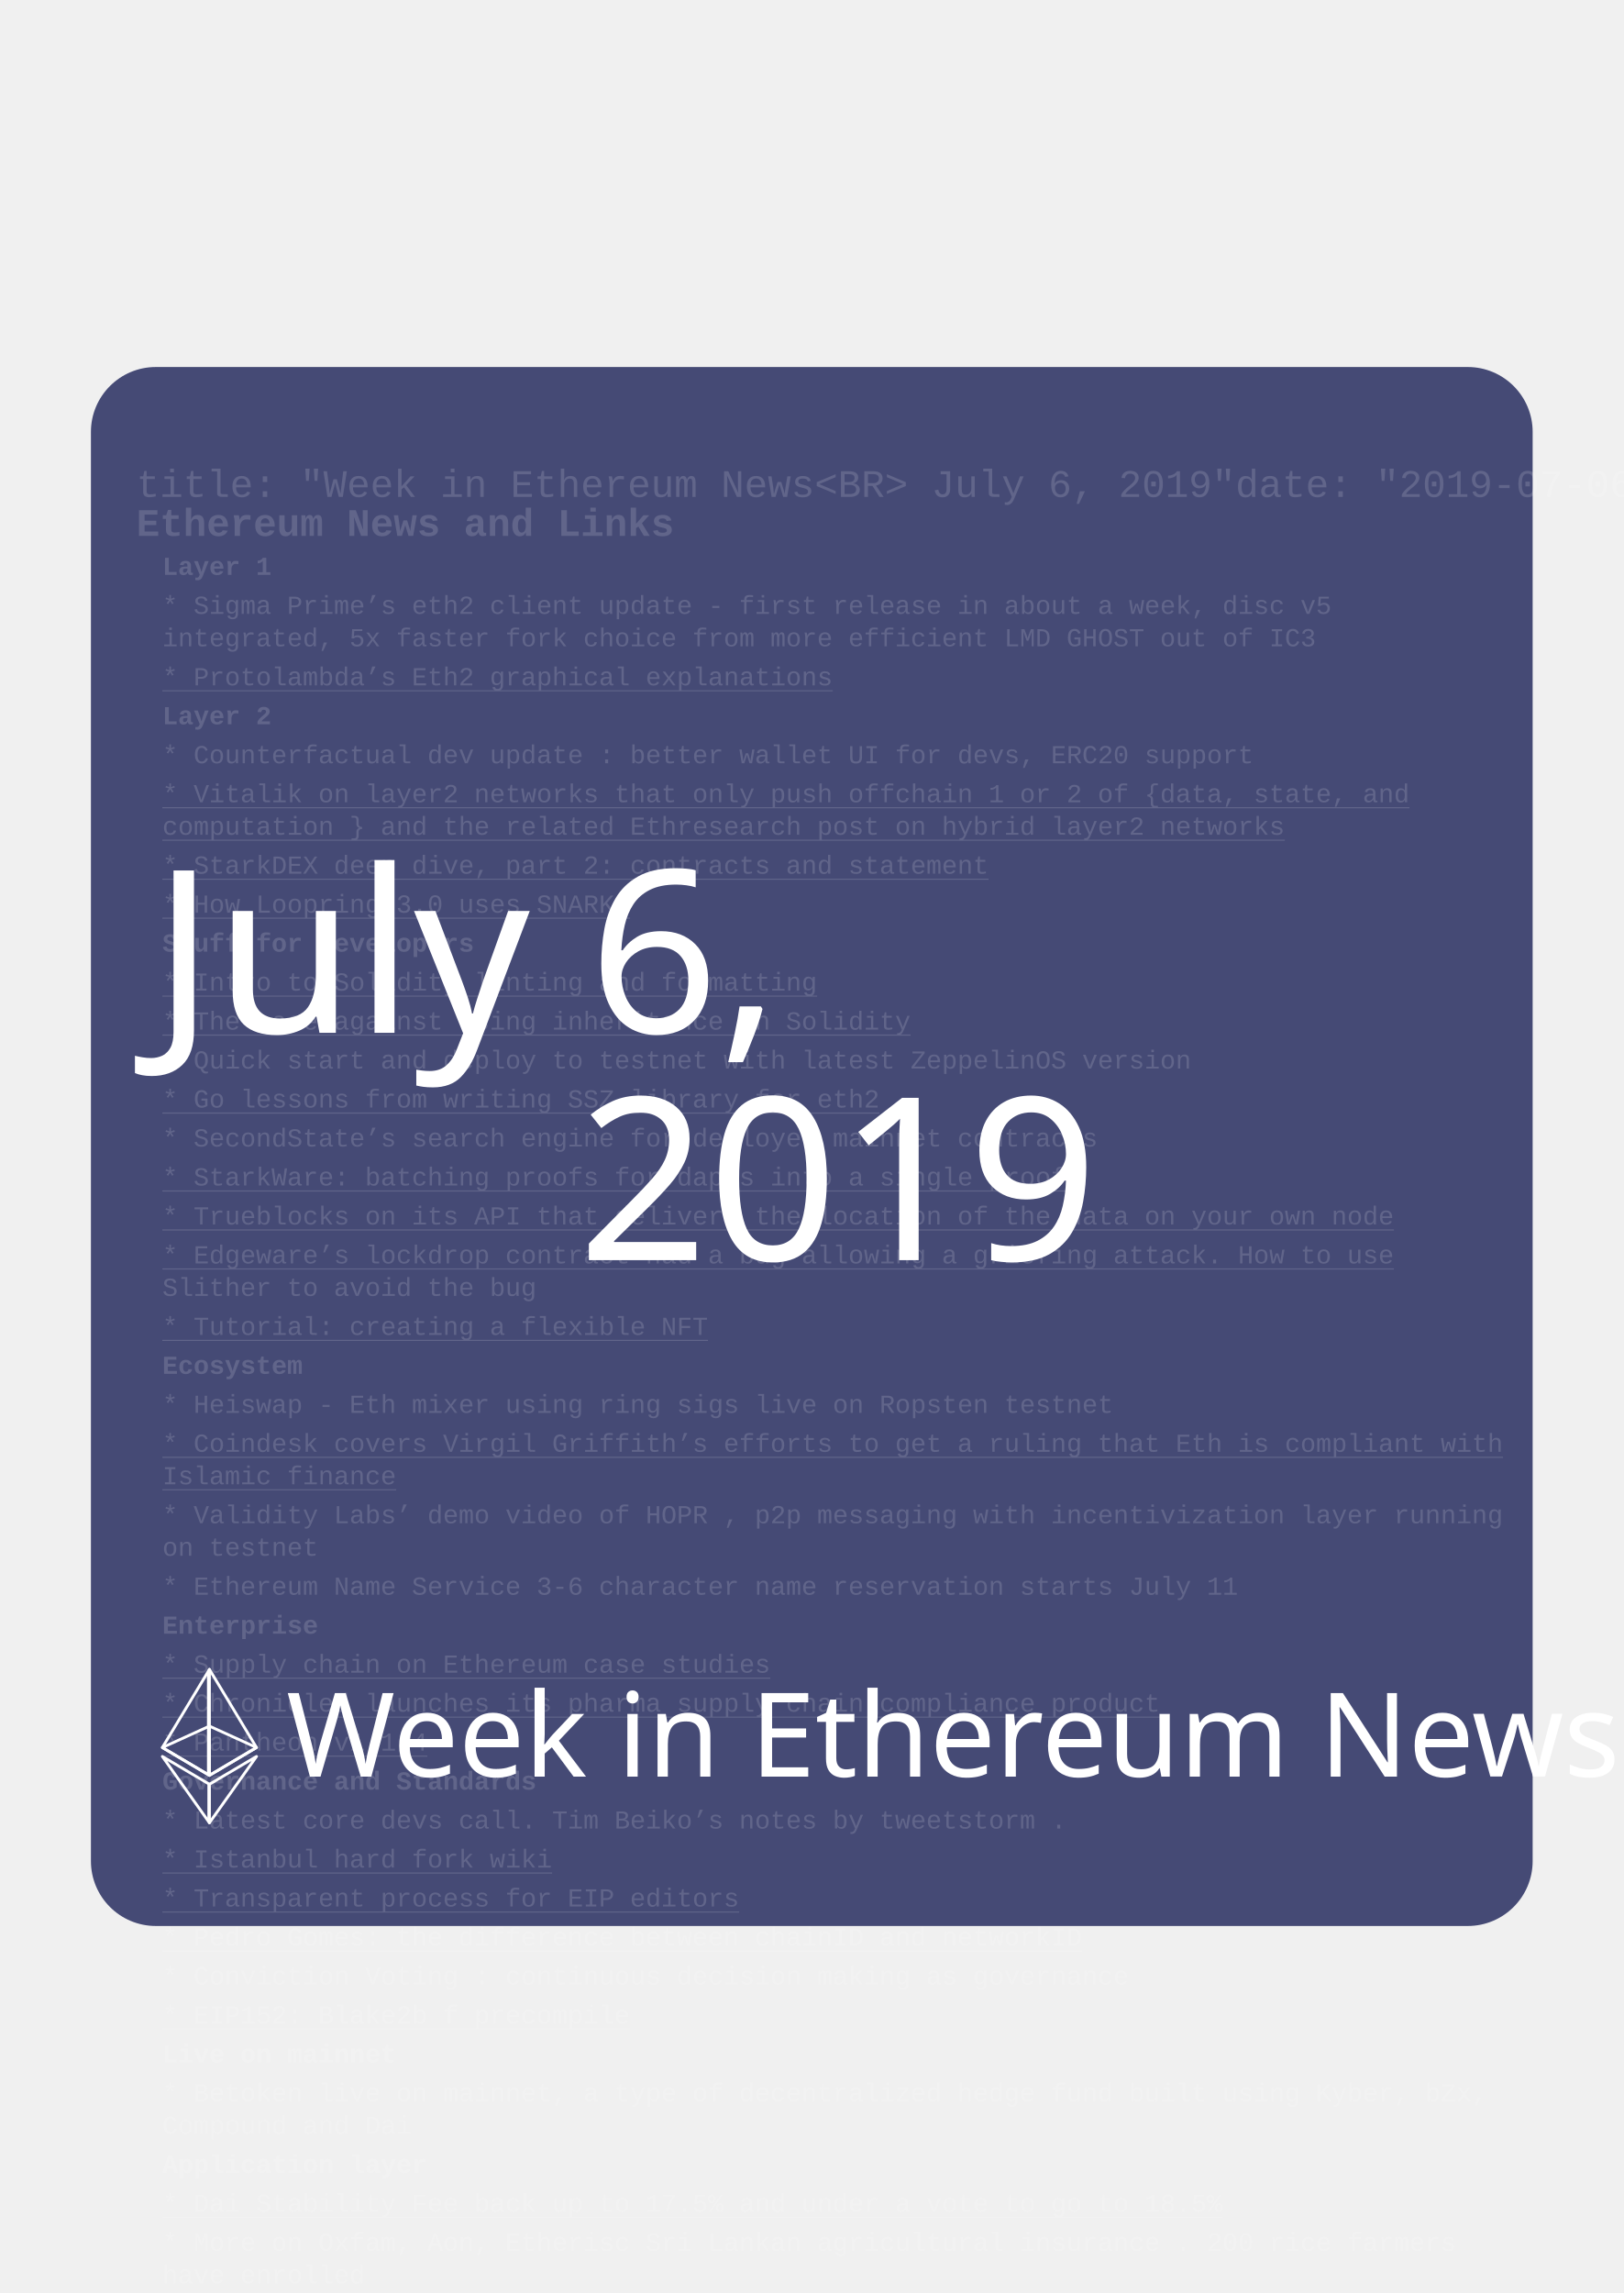
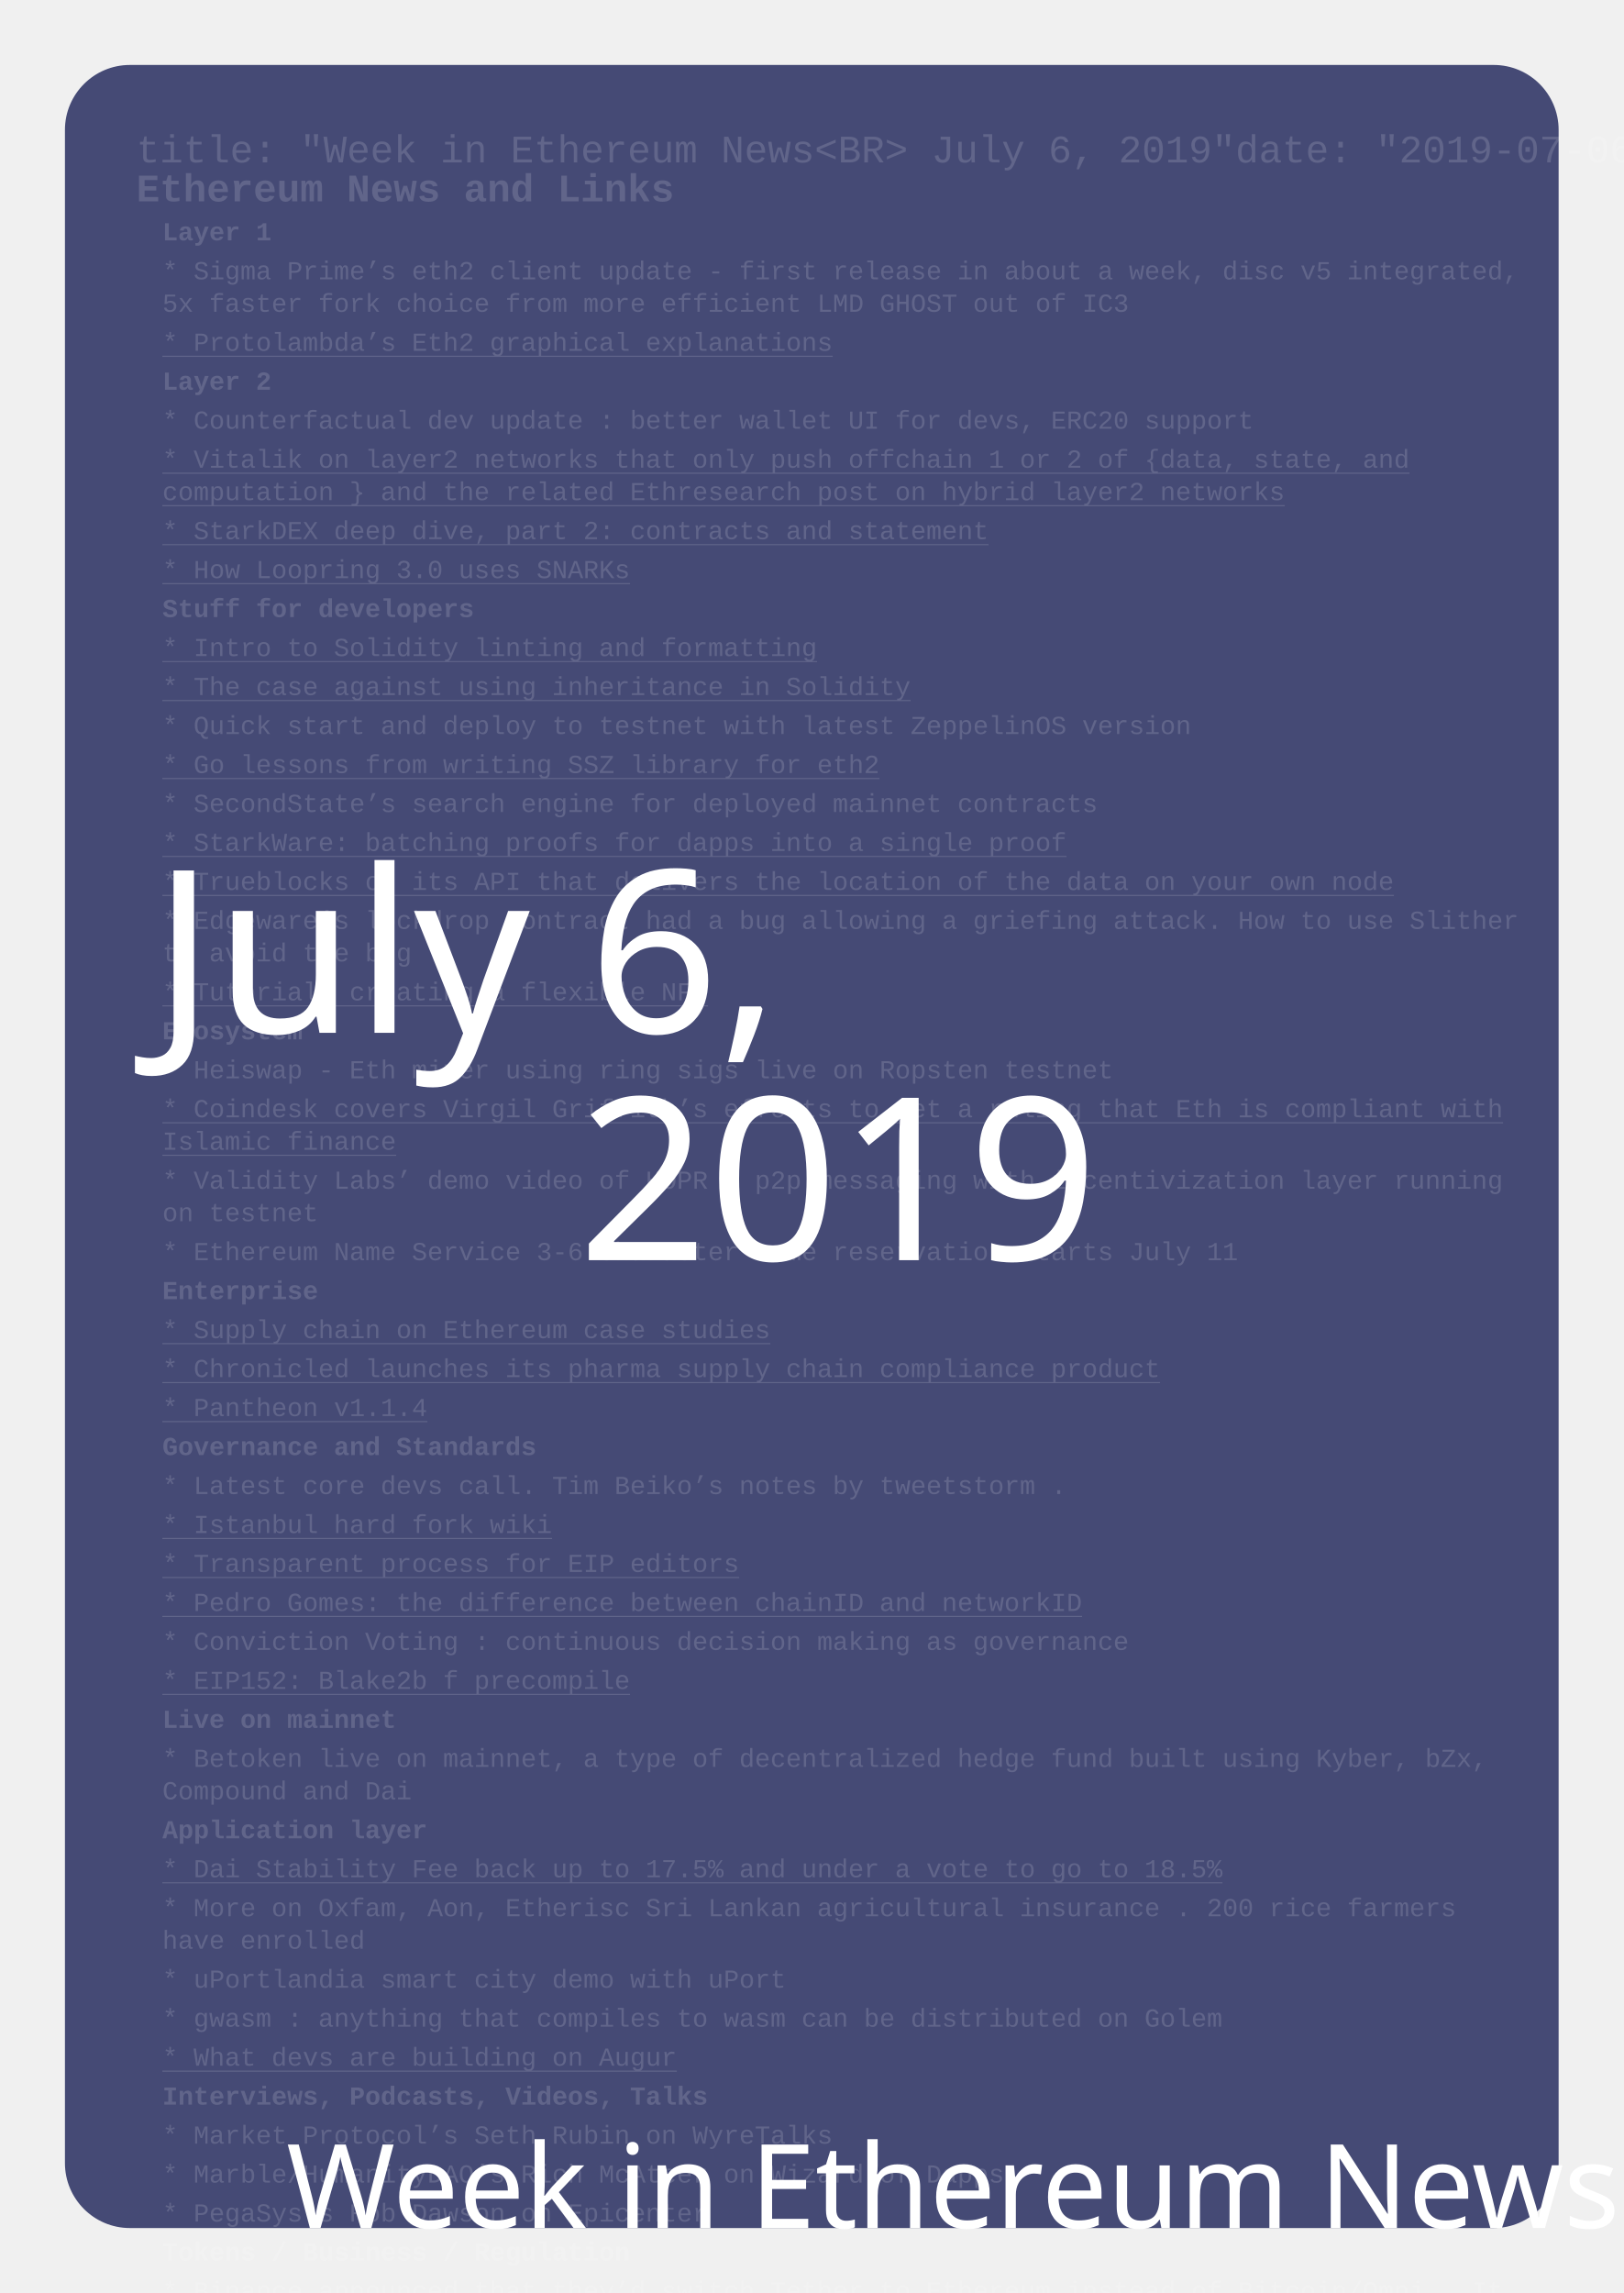
- <svg xmlns="http://www.w3.org/2000/svg" id="week-in-ethereum-news" width="500" height="706" viewBox="0 0 500 500" fill="none">
-   <rect x="28" y="10" width="444" height="480" rx="20" fill="#454A75" />
+ <svg xmlns="http://www.w3.org/2000/svg" id="week-in-ethereum-news" width="500" height="706" fill="none">
+   <rect x="20" y="20" width="460" height="666" rx="20" fill="#454A75" />
  <text x="42" y="50" font-size="12px" font-family="Courier New" fill="#ffffff" opacity="0.15" font-weight="normal" text-decoration="none">title: "Week in Ethereum News&lt;BR&gt; July 6, 2019"
date: "2019-07-06"</text>
  <text x="42" y="62" font-size="12px" font-family="Courier New" fill="#ffffff" opacity="0.15" font-weight="bold" text-decoration="none">Ethereum News and Links</text>
  <text x="50" y="74" font-size="8px" font-family="Courier New" fill="#ffffff" opacity="0.15" font-weight="bold" text-decoration="none">Layer 1</text>
-   <text x="50" y="86" font-size="8px" font-family="Courier New" fill="#ffffff" opacity="0.15" font-weight="normal" text-decoration="none">* Sigma Prime’s eth2 client update - first release in about a week, disc v5</text>
-   <text x="50" y="96" font-size="8px" font-family="Courier New" fill="#ffffff" opacity="0.15" font-weight="normal" text-decoration="none">integrated, 5x faster fork choice from more efficient LMD GHOST out of IC3</text>
+   <text x="50" y="86" font-size="8px" font-family="Courier New" fill="#ffffff" opacity="0.15" font-weight="normal" text-decoration="none">* Sigma Prime’s eth2 client update - first release in about a week, disc v5 integrated,</text>
+   <text x="50" y="96" font-size="8px" font-family="Courier New" fill="#ffffff" opacity="0.15" font-weight="normal" text-decoration="none">5x faster fork choice from more efficient LMD GHOST out of IC3</text>
  <text x="50" y="108" font-size="8px" font-family="Courier New" fill="#ffffff" opacity="0.15" font-weight="normal" text-decoration="underline">* Protolambda’s Eth2 graphical explanations</text>
  <text x="50" y="120" font-size="8px" font-family="Courier New" fill="#ffffff" opacity="0.15" font-weight="bold" text-decoration="none">Layer 2</text>
  <text x="50" y="132" font-size="8px" font-family="Courier New" fill="#ffffff" opacity="0.15" font-weight="normal" text-decoration="none">* Counterfactual dev update : better wallet UI for devs, ERC20 support</text>
  <text x="50" y="144" font-size="8px" font-family="Courier New" fill="#ffffff" opacity="0.15" font-weight="normal" text-decoration="underline">* Vitalik on layer2 networks that only push offchain 1 or 2 of {data, state, and</text>
  <text x="50" y="154" font-size="8px" font-family="Courier New" fill="#ffffff" opacity="0.15" font-weight="normal" text-decoration="underline">computation } and the related Ethresearch post on hybrid layer2 networks</text>
  <text x="50" y="166" font-size="8px" font-family="Courier New" fill="#ffffff" opacity="0.15" font-weight="normal" text-decoration="underline">* StarkDEX deep dive, part 2: contracts and statement</text>
  <text x="50" y="178" font-size="8px" font-family="Courier New" fill="#ffffff" opacity="0.15" font-weight="normal" text-decoration="underline">* How Loopring 3.0 uses SNARKs</text>
  <text x="50" y="190" font-size="8px" font-family="Courier New" fill="#ffffff" opacity="0.15" font-weight="bold" text-decoration="none">Stuff for developers</text>
  <text x="50" y="202" font-size="8px" font-family="Courier New" fill="#ffffff" opacity="0.15" font-weight="normal" text-decoration="underline">* Intro to Solidity linting and formatting</text>
  <text x="50" y="214" font-size="8px" font-family="Courier New" fill="#ffffff" opacity="0.15" font-weight="normal" text-decoration="underline">* The case against using inheritance in Solidity</text>
  <text x="50" y="226" font-size="8px" font-family="Courier New" fill="#ffffff" opacity="0.15" font-weight="normal" text-decoration="none">* Quick start and deploy to testnet with latest ZeppelinOS version</text>
  <text x="50" y="238" font-size="8px" font-family="Courier New" fill="#ffffff" opacity="0.15" font-weight="normal" text-decoration="underline">* Go lessons from writing SSZ library for eth2</text>
  <text x="50" y="250" font-size="8px" font-family="Courier New" fill="#ffffff" opacity="0.15" font-weight="normal" text-decoration="none">* SecondState’s search engine for deployed mainnet contracts</text>
  <text x="50" y="262" font-size="8px" font-family="Courier New" fill="#ffffff" opacity="0.15" font-weight="normal" text-decoration="underline">* StarkWare: batching proofs for dapps into a single proof</text>
  <text x="50" y="274" font-size="8px" font-family="Courier New" fill="#ffffff" opacity="0.15" font-weight="normal" text-decoration="underline">* Trueblocks on its API that delivers the location of the data on your own node</text>
-   <text x="50" y="286" font-size="8px" font-family="Courier New" fill="#ffffff" opacity="0.15" font-weight="normal" text-decoration="underline">* Edgeware’s lockdrop contract had a bug allowing a griefing attack. How to use</text>
-   <text x="50" y="296" font-size="8px" font-family="Courier New" fill="#ffffff" opacity="0.15" font-weight="normal" text-decoration="none">Slither to avoid the bug</text>
+   <text x="50" y="286" font-size="8px" font-family="Courier New" fill="#ffffff" opacity="0.15" font-weight="normal" text-decoration="none">* Edgeware’s lockdrop contract had a bug allowing a griefing attack. How to use Slither</text>
+   <text x="50" y="296" font-size="8px" font-family="Courier New" fill="#ffffff" opacity="0.15" font-weight="normal" text-decoration="none">to avoid the bug</text>
  <text x="50" y="308" font-size="8px" font-family="Courier New" fill="#ffffff" opacity="0.15" font-weight="normal" text-decoration="underline">* Tutorial: creating a flexible NFT</text>
  <text x="50" y="320" font-size="8px" font-family="Courier New" fill="#ffffff" opacity="0.15" font-weight="bold" text-decoration="none">Ecosystem</text>
  <text x="50" y="332" font-size="8px" font-family="Courier New" fill="#ffffff" opacity="0.15" font-weight="normal" text-decoration="none">* Heiswap - Eth mixer using ring sigs live on Ropsten testnet</text>
  <text x="50" y="344" font-size="8px" font-family="Courier New" fill="#ffffff" opacity="0.15" font-weight="normal" text-decoration="underline">* Coindesk covers Virgil Griffith’s efforts to get a ruling that Eth is compliant with</text>
  <text x="50" y="354" font-size="8px" font-family="Courier New" fill="#ffffff" opacity="0.15" font-weight="normal" text-decoration="underline">Islamic finance</text>
  <text x="50" y="366" font-size="8px" font-family="Courier New" fill="#ffffff" opacity="0.15" font-weight="normal" text-decoration="none">* Validity Labs’ demo video of HOPR , p2p messaging with incentivization layer running</text>
  <text x="50" y="376" font-size="8px" font-family="Courier New" fill="#ffffff" opacity="0.15" font-weight="normal" text-decoration="none">on testnet</text>
  <text x="50" y="388" font-size="8px" font-family="Courier New" fill="#ffffff" opacity="0.15" font-weight="normal" text-decoration="none">* Ethereum Name Service 3-6 character name reservation starts July 11</text>
  <text x="50" y="400" font-size="8px" font-family="Courier New" fill="#ffffff" opacity="0.15" font-weight="bold" text-decoration="none">Enterprise</text>
  <text x="50" y="412" font-size="8px" font-family="Courier New" fill="#ffffff" opacity="0.15" font-weight="normal" text-decoration="underline">* Supply chain on Ethereum case studies</text>
  <text x="50" y="424" font-size="8px" font-family="Courier New" fill="#ffffff" opacity="0.15" font-weight="normal" text-decoration="underline">* Chronicled launches its pharma supply chain compliance product</text>
  <text x="50" y="436" font-size="8px" font-family="Courier New" fill="#ffffff" opacity="0.15" font-weight="normal" text-decoration="underline">* Pantheon v1.1.4</text>
  <text x="50" y="448" font-size="8px" font-family="Courier New" fill="#ffffff" opacity="0.15" font-weight="bold" text-decoration="none">Governance and Standards</text>
  <text x="50" y="460" font-size="8px" font-family="Courier New" fill="#ffffff" opacity="0.15" font-weight="normal" text-decoration="none">* Latest core devs call. Tim Beiko’s notes by tweetstorm .</text>
  <text x="50" y="472" font-size="8px" font-family="Courier New" fill="#ffffff" opacity="0.15" font-weight="normal" text-decoration="underline">* Istanbul hard fork wiki</text>
  <text x="50" y="484" font-size="8px" font-family="Courier New" fill="#ffffff" opacity="0.15" font-weight="normal" text-decoration="underline">* Transparent process for EIP editors</text>
  <text x="50" y="496" font-size="8px" font-family="Courier New" fill="#ffffff" opacity="0.15" font-weight="normal" text-decoration="underline">* Pedro Gomes: the difference between chainID and networkID</text>
  <text x="50" y="508" font-size="8px" font-family="Courier New" fill="#ffffff" opacity="0.15" font-weight="normal" text-decoration="none">* Conviction Voting : continuous decision making as governance</text>
  <text x="50" y="520" font-size="8px" font-family="Courier New" fill="#ffffff" opacity="0.15" font-weight="normal" text-decoration="underline">* EIP152: Blake2b f precompile</text>
  <text x="50" y="532" font-size="8px" font-family="Courier New" fill="#ffffff" opacity="0.15" font-weight="bold" text-decoration="none">Live on mainnet</text>
  <text x="50" y="544" font-size="8px" font-family="Courier New" fill="#ffffff" opacity="0.15" font-weight="normal" text-decoration="none">* Betoken live on mainnet, a type of decentralized hedge fund built using Kyber, bZx,</text>
  <text x="50" y="554" font-size="8px" font-family="Courier New" fill="#ffffff" opacity="0.15" font-weight="normal" text-decoration="none">Compound and Dai</text>
  <text x="50" y="566" font-size="8px" font-family="Courier New" fill="#ffffff" opacity="0.15" font-weight="bold" text-decoration="none">Application layer</text>
  <text x="50" y="578" font-size="8px" font-family="Courier New" fill="#ffffff" opacity="0.15" font-weight="normal" text-decoration="underline">* Dai Stability Fee back up to 17.5% and under a vote to go to 18.5%</text>
  <text x="50" y="590" font-size="8px" font-family="Courier New" fill="#ffffff" opacity="0.15" font-weight="normal" text-decoration="none">* More on Oxfam, Aon, Etherisc Sri Lankan agricultural insurance . 200 rice farmers</text>
  <text x="50" y="600" font-size="8px" font-family="Courier New" fill="#ffffff" opacity="0.15" font-weight="normal" text-decoration="none">have enrolled</text>
  <text x="50" y="612" font-size="8px" font-family="Courier New" fill="#ffffff" opacity="0.15" font-weight="normal" text-decoration="none">* uPortlandia smart city demo with uPort</text>
  <text x="50" y="624" font-size="8px" font-family="Courier New" fill="#ffffff" opacity="0.15" font-weight="normal" text-decoration="none">* gwasm : anything that compiles to wasm can be distributed on Golem</text>
  <text x="50" y="636" font-size="8px" font-family="Courier New" fill="#ffffff" opacity="0.15" font-weight="normal" text-decoration="underline">* What devs are building on Augur</text>
  <text x="50" y="648" font-size="8px" font-family="Courier New" fill="#ffffff" opacity="0.15" font-weight="bold" text-decoration="none">Interviews, Podcasts, Videos, Talks</text>
  <text x="50" y="660" font-size="8px" font-family="Courier New" fill="#ffffff" opacity="0.15" font-weight="normal" text-decoration="none">* Market Protocol’s Seth Rubin on WyreTalks</text>
  <text x="50" y="672" font-size="8px" font-family="Courier New" fill="#ffffff" opacity="0.15" font-weight="normal" text-decoration="none">* Marble/HumanityDAO’s Rich McAteer on Wizard of Dapps</text>
  <text x="50" y="684" font-size="8px" font-family="Courier New" fill="#ffffff" opacity="0.15" font-weight="normal" text-decoration="none">* PegaSys’s Rob Dawson on Epicenter</text>
  <text x="50" y="696" font-size="8px" font-family="Courier New" fill="#ffffff" opacity="0.15" font-weight="bold" text-decoration="none">Tokens / Business / Regulation</text>
  <text x="50" y="708" font-size="8px" font-family="Courier New" fill="#ffffff" opacity="0.15" font-weight="normal" text-decoration="none">* Binance announced that they’d switch Tether to Ethereum instead of Bitcoin/Omni . It</text>
  <text x="50" y="718" font-size="8px" font-family="Courier New" fill="#ffffff" opacity="0.15" font-weight="normal" text-decoration="none">seems like the Tether Flippening is inevitable.</text>
  <text x="50" y="730" font-size="8px" font-family="Courier New" fill="#ffffff" opacity="0.15" font-weight="normal" text-decoration="underline">* Exploring Harberger tax rates in collectibles &amp; patronage markets</text>
  <text x="50" y="742" font-size="8px" font-family="Courier New" fill="#ffffff" opacity="0.15" font-weight="normal" text-decoration="none">* LockHarvest distribution mechanism: tokens issued per day to locked Eth</text>
  <text x="50" y="754" font-size="8px" font-family="Courier New" fill="#ffffff" opacity="0.15" font-weight="bold" text-decoration="none">General</text>
  <text x="50" y="766" font-size="8px" font-family="Courier New" fill="#ffffff" opacity="0.15" font-weight="normal" text-decoration="underline">* If someone physically gets your Trezor, they can extract the private key</text>
  <text x="50" y="778" font-size="8px" font-family="Courier New" fill="#ffffff" opacity="0.15" font-weight="normal" text-decoration="none">* IACR paper: incentive attacks on PoW chains . Trustless out of band bribing reduces</text>
  <text x="50" y="788" font-size="8px" font-family="Courier New" fill="#ffffff" opacity="0.15" font-weight="normal" text-decoration="none">the cost of attacks.</text>
  <text x="42" y="800" font-size="12px" font-family="Courier New" fill="#ffffff" opacity="0.15" font-weight="bold" text-decoration="none">Dates of Note</text>
  <text x="50" y="812" font-size="8px" font-family="Courier New" fill="#ffffff" opacity="0.15" font-weight="bold" text-decoration="none">Upcoming dates of note (new in bold ) :</text>
  <text x="50" y="824" font-size="8px" font-family="Courier New" fill="#ffffff" opacity="0.15" font-weight="normal" text-decoration="none">* July 7 - Devcon speaker submission deadline</text>
  <text x="50" y="836" font-size="8px" font-family="Courier New" fill="#ffffff" opacity="0.15" font-weight="normal" text-decoration="none">* July 10 - end of Gitcoin’s Beyond Blockchain virtual hackathon</text>
  <text x="50" y="848" font-size="8px" font-family="Courier New" fill="#ffffff" opacity="0.15" font-weight="bold" text-decoration="none">* July 11 - ENS 3-6 character name reservation process stars</text>
  <text x="50" y="860" font-size="8px" font-family="Courier New" fill="#ffffff" opacity="0.15" font-weight="normal" text-decoration="none">* July 19 - BuildETH (San Francisco)</text>
  <text x="50" y="872" font-size="8px" font-family="Courier New" fill="#ffffff" opacity="0.15" font-weight="normal" text-decoration="none">* July 19-21 - State of Scale (Los Angeles)</text>
  <text x="50" y="884" font-size="8px" font-family="Courier New" fill="#ffffff" opacity="0.15" font-weight="bold" text-decoration="none">* July 19-21 - ConsenSys Grants hackathon (Brooklyn)</text>
  <text x="50" y="896" font-size="8px" font-family="Courier New" fill="#ffffff" opacity="0.15" font-weight="normal" text-decoration="none">* July 22-23 - Buidl 2019 (Seoul)</text>
  <text x="50" y="908" font-size="8px" font-family="Courier New" fill="#ffffff" opacity="0.15" font-weight="normal" text-decoration="none">* Aug 2-4 - ETHIndia (Bangalore)</text>
  <text x="50" y="920" font-size="8px" font-family="Courier New" fill="#ffffff" opacity="0.15" font-weight="normal" text-decoration="none">* Aug 2-4 - TruffleCon (Redmond)</text>
  <text x="50" y="932" font-size="8px" font-family="Courier New" fill="#ffffff" opacity="0.15" font-weight="normal" text-decoration="none">* Aug 21-23 - Dappcon (Berlin)</text>
  <text x="50" y="944" font-size="8px" font-family="Courier New" fill="#ffffff" opacity="0.15" font-weight="normal" text-decoration="underline">* Aug 23-25 - ETHBerlin</text>
  <text x="50" y="956" font-size="8px" font-family="Courier New" fill="#ffffff" opacity="0.15" font-weight="normal" text-decoration="none">* Sep 3 - Deadline to apply for EU Horizon Prize . 1m € each to 5 "Blockchains for</text>
  <text x="50" y="966" font-size="8px" font-family="Courier New" fill="#ffffff" opacity="0.15" font-weight="normal" text-decoration="none">Social Good" projects</text>
  <text x="50" y="978" font-size="8px" font-family="Courier New" fill="#ffffff" opacity="0.15" font-weight="normal" text-decoration="underline">* Sep 6-8 - EthBoston</text>
  <text x="50" y="990" font-size="8px" font-family="Courier New" fill="#ffffff" opacity="0.15" font-weight="normal" text-decoration="underline">* Sep 15 - Augur v1 cutoff</text>
  <text x="50" y="1002" font-size="8px" font-family="Courier New" fill="#ffffff" opacity="0.15" font-weight="normal" text-decoration="underline">* Sep 15 - Ethereal Tel Aviv</text>
  <text x="50" y="1014" font-size="8px" font-family="Courier New" fill="#ffffff" opacity="0.15" font-weight="normal" text-decoration="none">* Sep 15-16- StarkWare sessions (Tel Aviv)</text>
  <text x="50" y="1026" font-size="8px" font-family="Courier New" fill="#ffffff" opacity="0.15" font-weight="normal" text-decoration="none">* Oct 8-11 - DeVcon (Osaka)</text>
  <text x="42" y="1038" font-size="12px" font-family="Courier New" fill="#ffffff" opacity="0.15" font-weight="bold" text-decoration="none">If you appreciate this newsletter, thank ConsenSys</text>
  <text x="50" y="1050" font-size="8px" font-family="Courier New" fill="#ffffff" opacity="0.15" font-weight="normal" text-decoration="none">This newsletter is made possible by ConsenSys .</text>
  <text x="50" y="1064" font-size="8px" font-family="Courier New" fill="#ffffff" opacity="0.15" font-weight="normal" text-decoration="none">I own 100% Week In Ethereum. Editorial control has always been me.</text>
  <text x="50" y="1076" font-size="8px" font-family="Courier New" fill="#ffffff" opacity="0.15" font-weight="normal" text-decoration="none">If you're unhappy with editorial decisions or anything that I have written in this</text>
  <text x="50" y="1086" font-size="8px" font-family="Courier New" fill="#ffffff" opacity="0.15" font-weight="normal" text-decoration="none">issue, feel free to tweet at me .</text>
  <text x="42" y="1098" font-size="12px" font-family="Courier New" fill="#ffffff" opacity="0.15" font-weight="bold" text-decoration="none">This headline stays as long as so many people continue to link to old URL and not the</text>
  <text x="42" y="1108" font-size="12px" font-family="Courier New" fill="#ffffff" opacity="0.15" font-weight="bold" text-decoration="underline">right one: weekinethereumnews.com</text>
  <text x="50" y="1120" font-size="8px" font-family="Courier New" fill="#ffffff" opacity="0.15" font-weight="normal" text-decoration="underline">Archive on the web if you’re linking to it:</text>
  <text x="50" y="1130" font-size="8px" font-family="Courier New" fill="#ffffff" opacity="0.15" font-weight="normal" text-decoration="underline">https://weekinethereumnews.com/week-in-ethereum-news-july-6-2019/</text>
  <text x="50" y="1142" font-size="8px" font-family="Courier New" fill="#ffffff" opacity="0.15" font-weight="normal" text-decoration="underline">Follow me on Twitter , because most of what is linked here gets tweeted first:</text>
  <text x="50" y="1152" font-size="8px" font-family="Courier New" fill="#ffffff" opacity="0.15" font-weight="normal" text-decoration="underline">@evan_van_ness</text>
  <text x="50" y="1164" font-size="8px" font-family="Courier New" fill="#ffffff" opacity="0.15" font-weight="normal" text-decoration="none">If you’re wondering “ why didn’t my post make it into Week in Ethereum ?”</text>
  <text x="50" y="1176" font-size="8px" font-family="Courier New" fill="#ffffff" opacity="0.15" font-weight="bold" text-decoration="none">Did you get forwarded this newsletter? Sign up to receive the weekly email</text>
  <text fill="#ffffff" font-family="Calibri" font-size="70" font-weight="300">
-     <tspan x="47.009" y="215">July 6,</tspan>
-     <tspan x="177.989" y="285">2019</tspan>
+     <tspan x="47.009" y="318">July 6,</tspan>
+     <tspan x="177.989" y="388">2019</tspan>
  </text>
-   <path d="m64.496 411-.317 1.076v31.228l.317.316 14.495-8.568L64.496 411Z" stroke="#fff" stroke-width=".866" stroke-linecap="round" stroke-linejoin="round" />
-   <path d="M64.496 411 50 435.052l14.496 8.568V411Zm0 35.365-.179.218v11.124l.179.521L79 437.801l-14.504 8.564Z" stroke="#fff" stroke-width=".866" stroke-linecap="round" stroke-linejoin="round" />
-   <path d="M64.496 458.228v-11.863L50 437.801l14.496 20.427Zm0-14.608 14.495-8.568-14.495-6.589v15.157ZM50 435.052l14.496 8.568v-15.157L50 435.052Z" stroke="#fff" stroke-width=".866" stroke-linecap="round" stroke-linejoin="round" />
-   <text fill="#ffffff" font-family="Calibri" font-size="36" x="88.195" y="444">Week in Ethereum News</text>
+   <g transform="translate(0, 611)">
+     <path d="m64.496 411-.317 1.076v31.228l.317.316 14.495-8.568L64.496 411Z" stroke="#fff" stroke-width=".866" stroke-linecap="round" stroke-linejoin="round" />
+     <path d="M64.496 411 50 435.052l14.496 8.568V411Zm0 35.365-.179.218v11.124l.179.521L79 437.801l-14.504 8.564Z" stroke="#fff" stroke-width=".866" stroke-linecap="round" stroke-linejoin="round" />
+     <path d="M64.496 458.228v-11.863L50 437.801l14.496 20.427Zm0-14.608 14.495-8.568-14.495-6.589v15.157ZM50 435.052l14.496 8.568v-15.157L50 435.052Z" stroke="#fff" stroke-width=".866" stroke-linecap="round" stroke-linejoin="round" />
+   </g>
+   <text fill="#ffffff" font-family="Calibri" font-size="36" x="88.195" y="686">Week in Ethereum News</text>
  <style>
      .wienText {font-family: "Courier New"; fill: white; opacity: .15;}
      .h2 {font-size: 12px;}
      .h3 {font-size: 10px;}
      .tiny {font-size: 8px;}
      .link {text-decoration: underline;}
    </style>
</svg>
